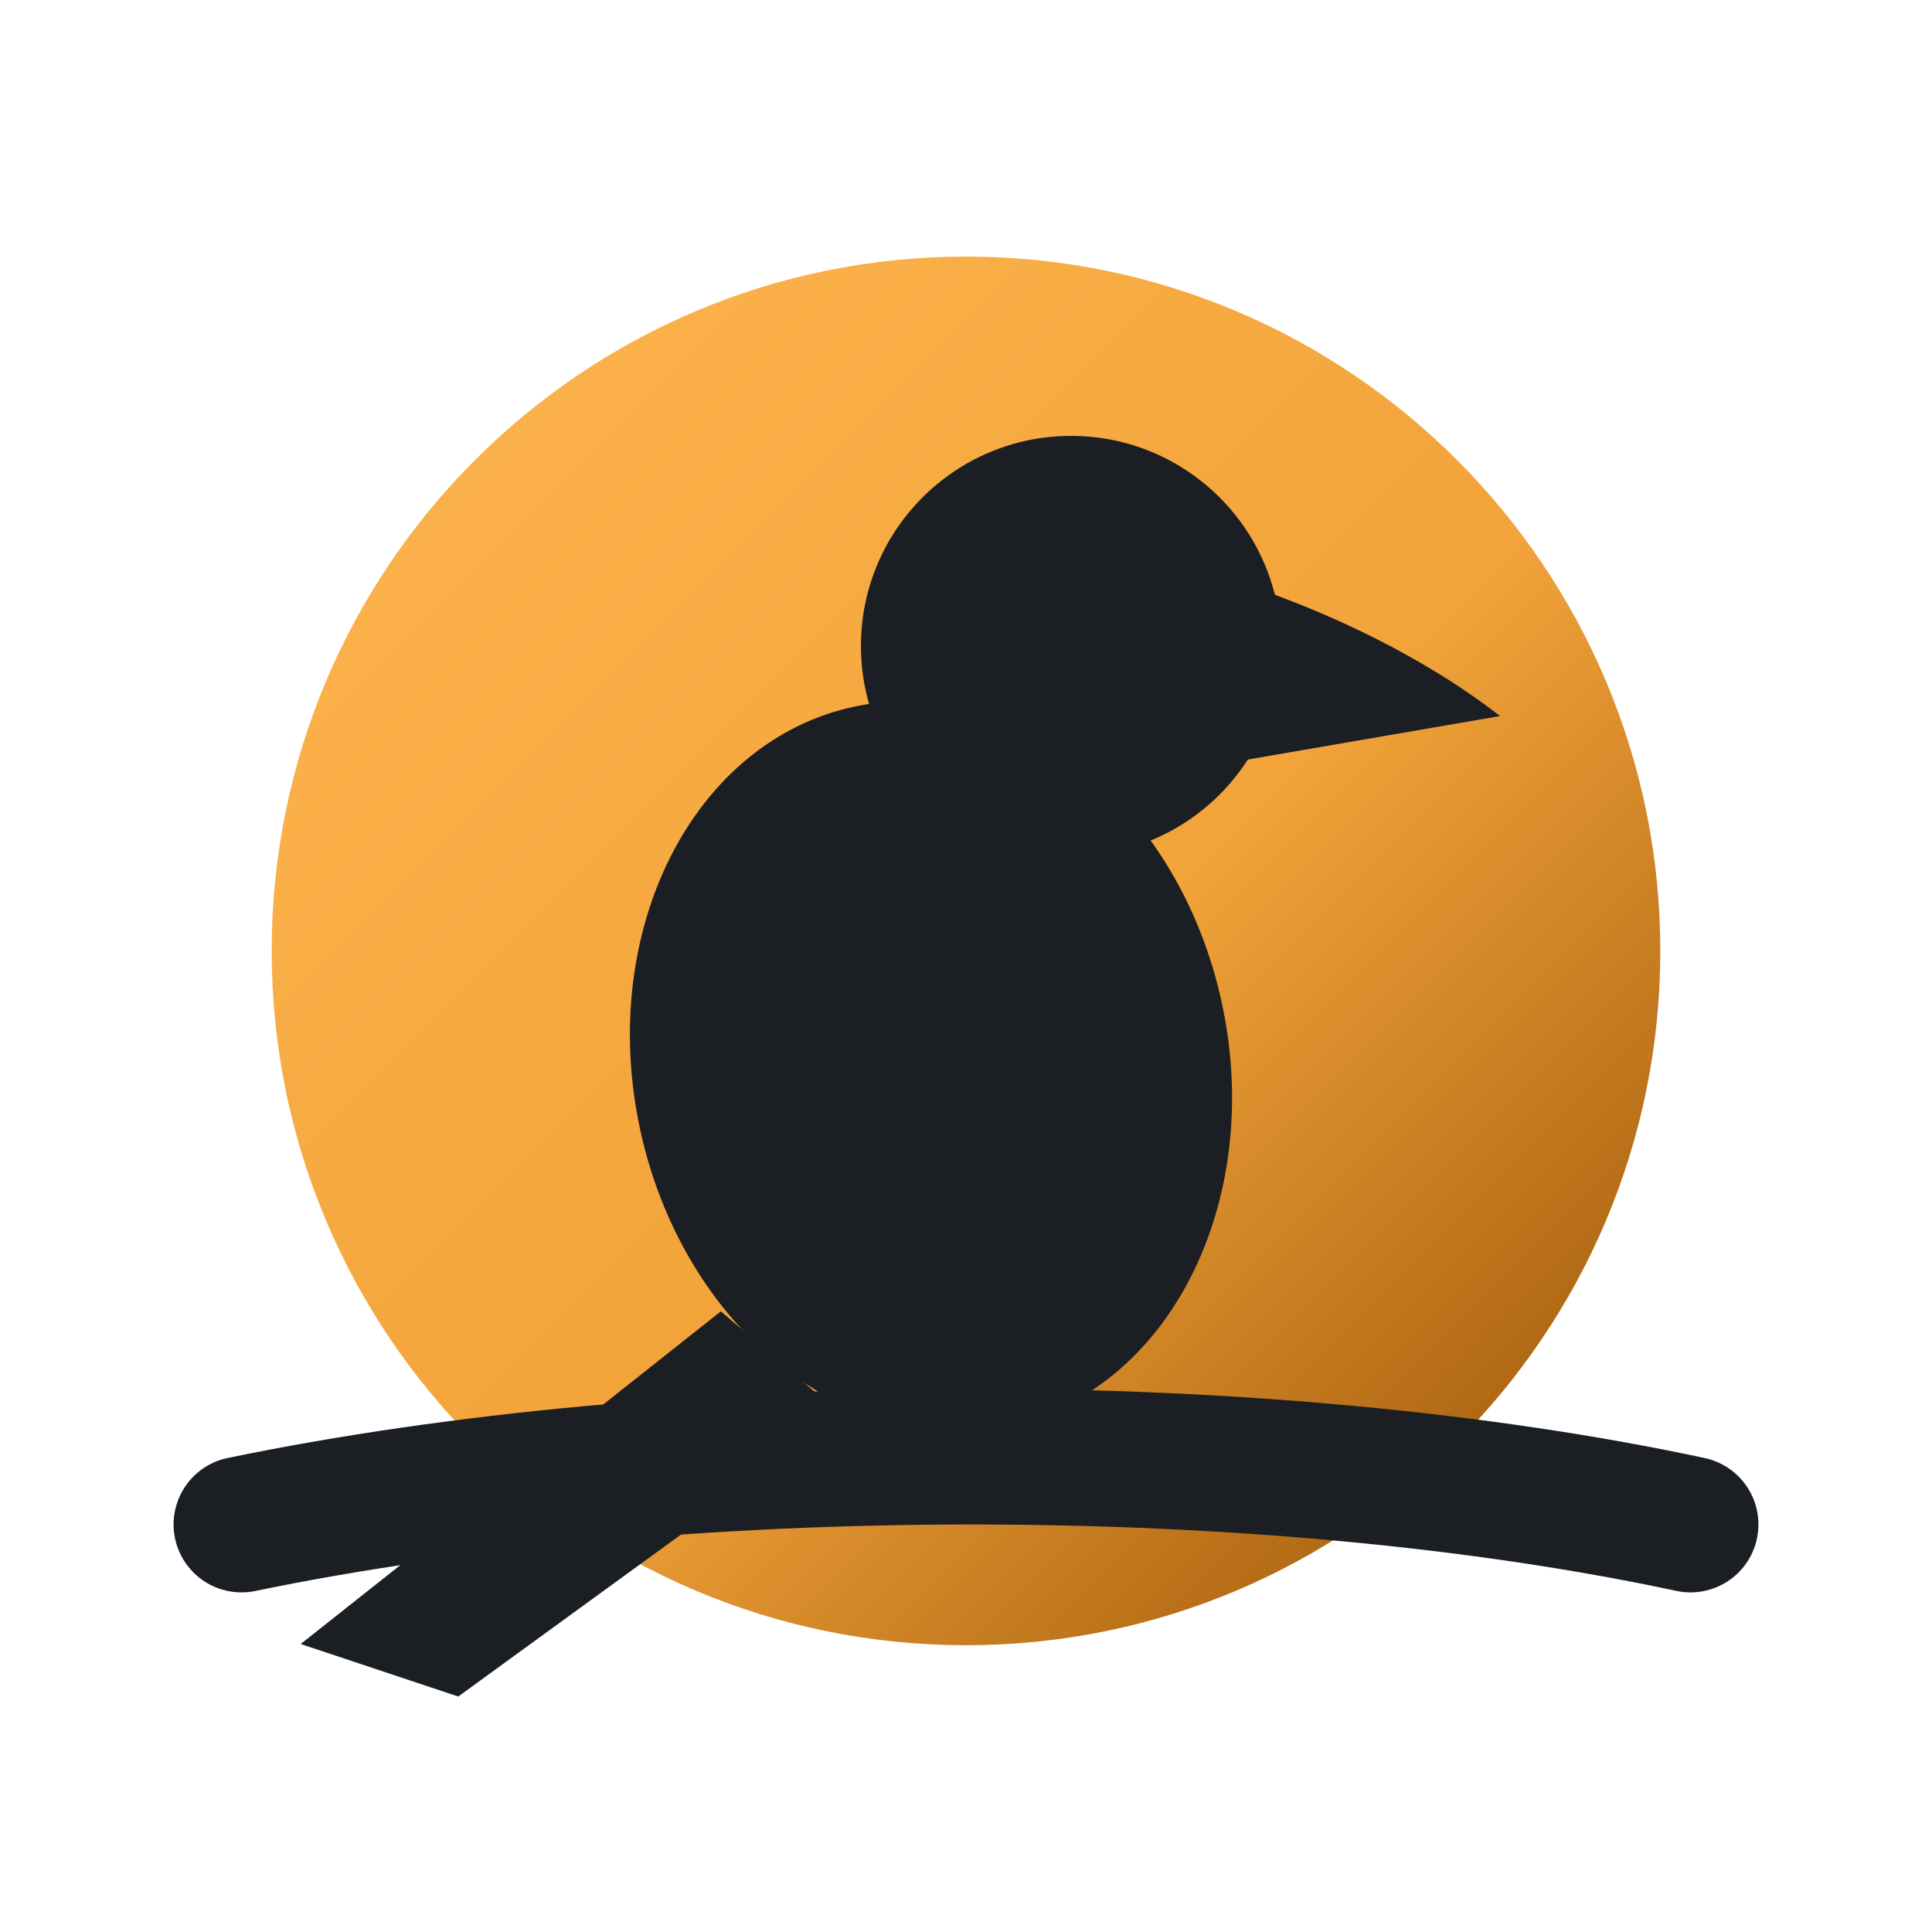
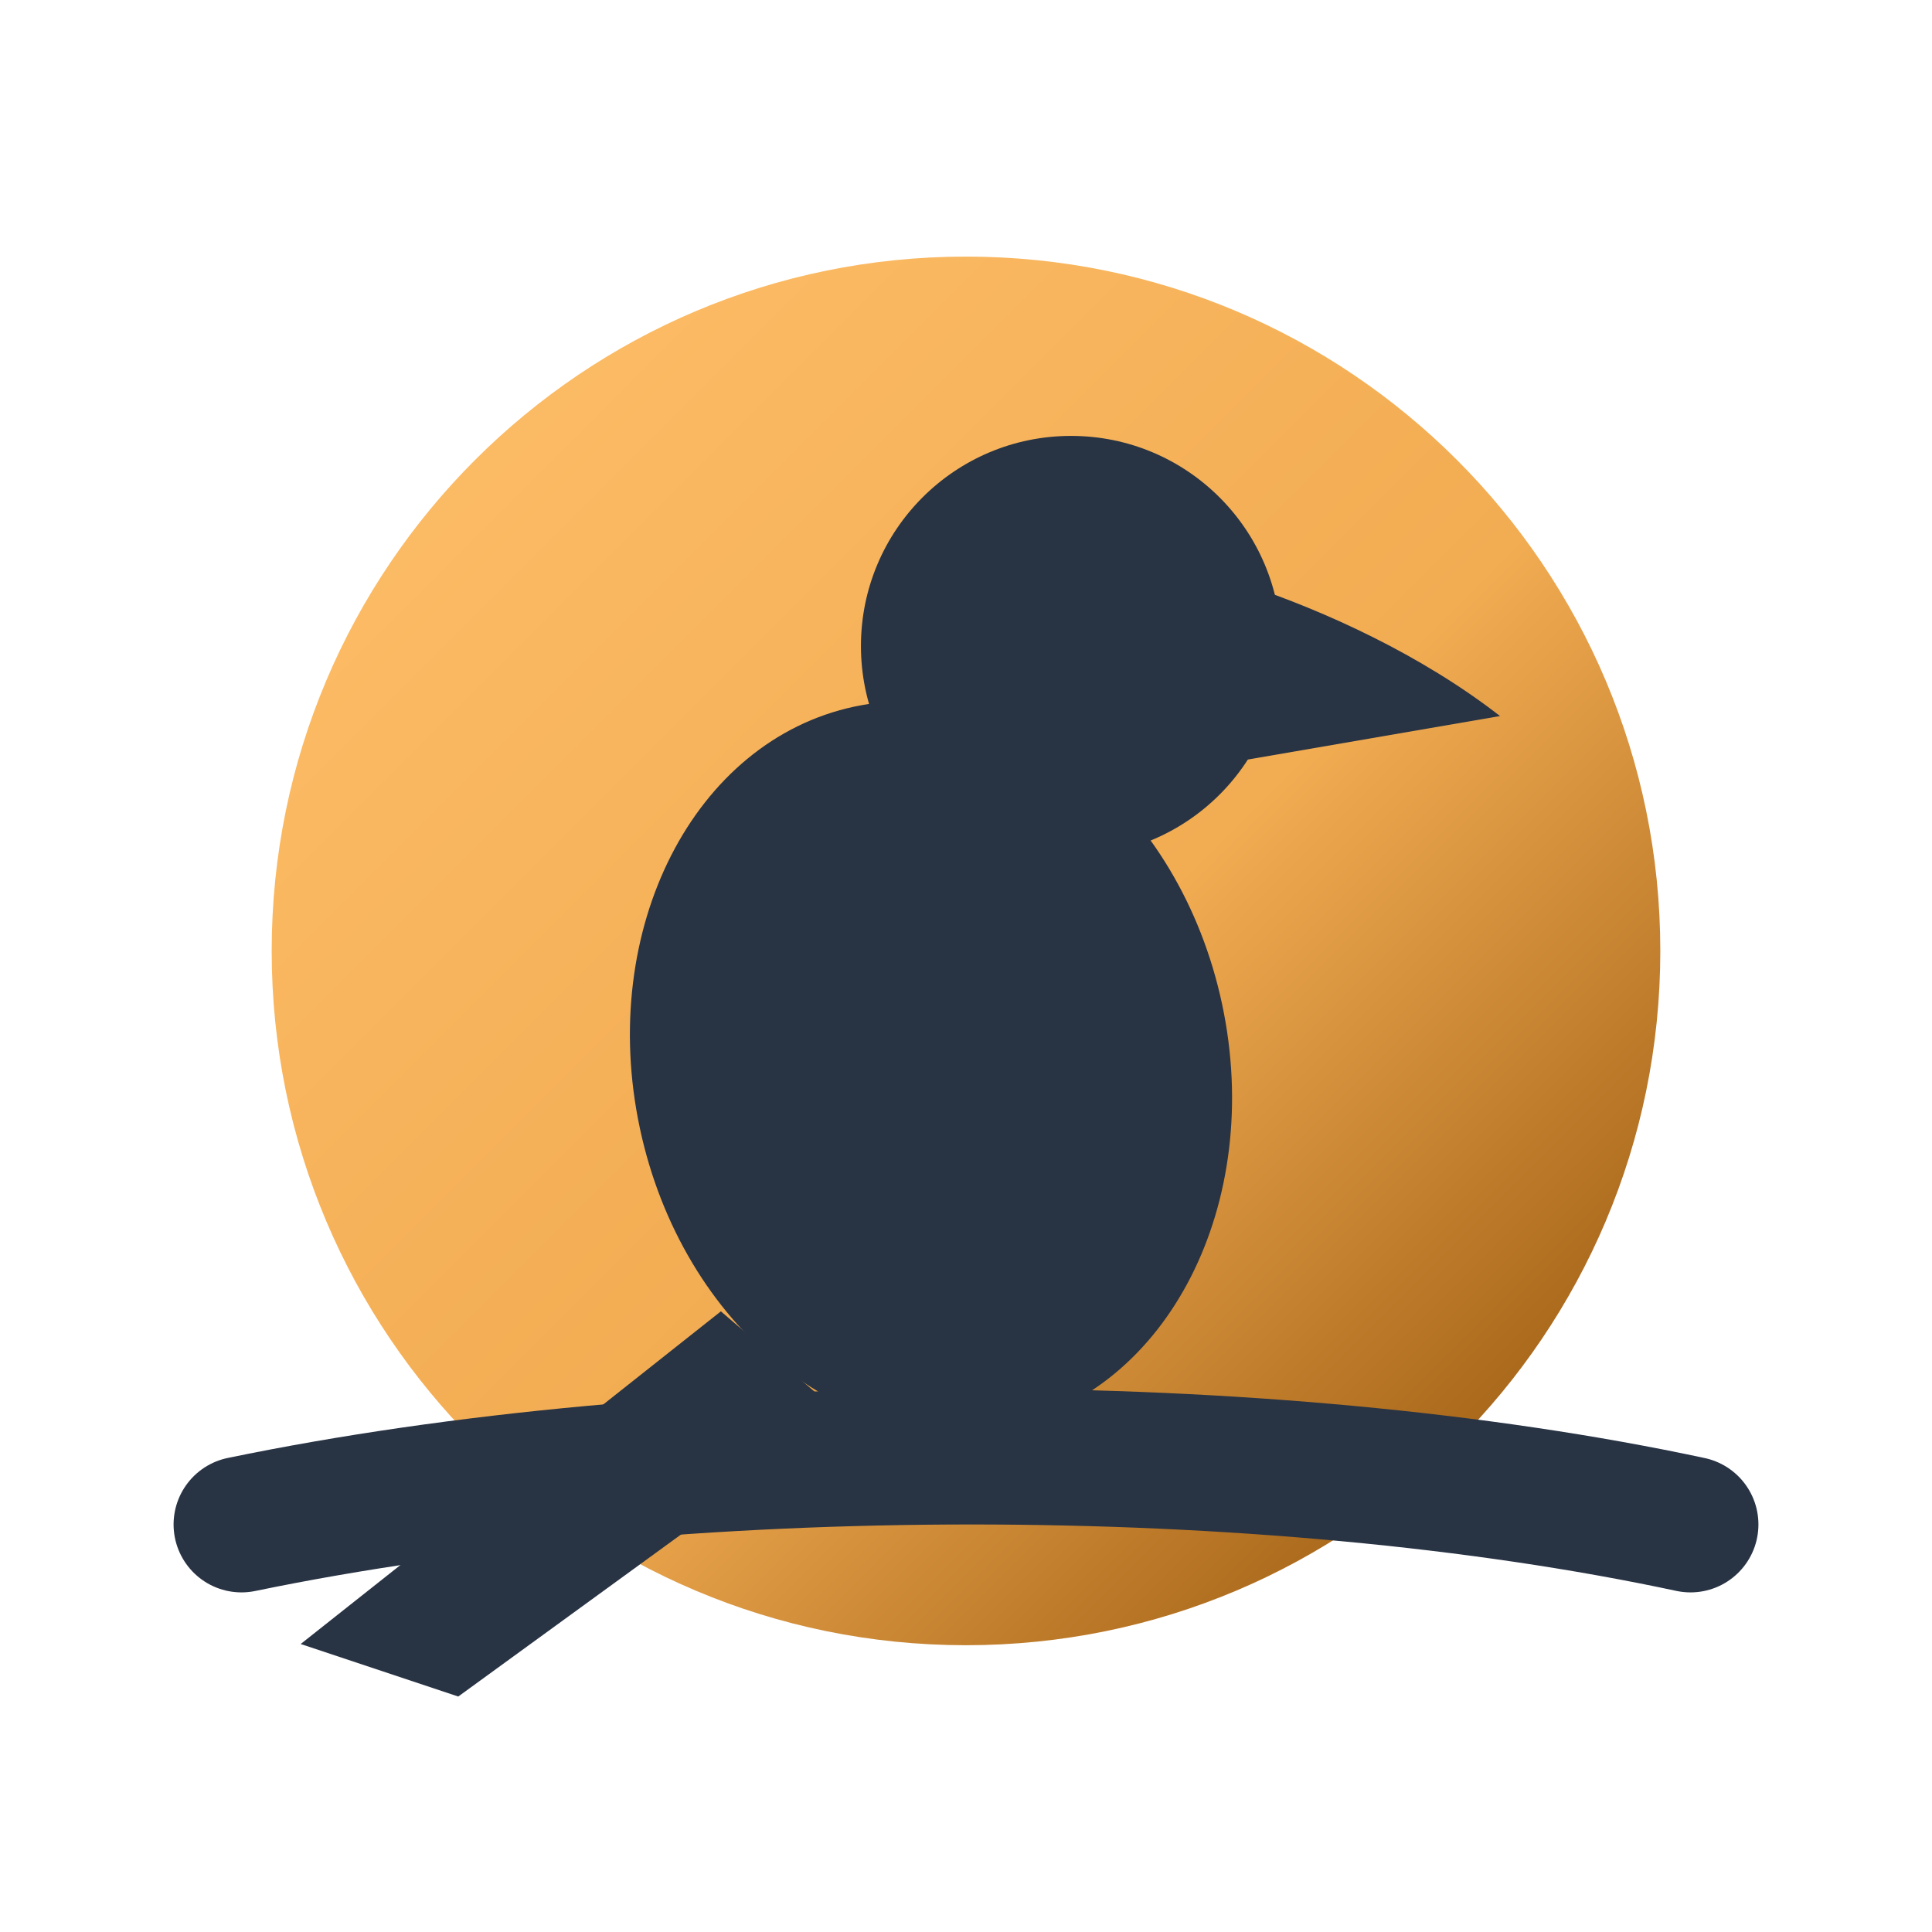
<svg xmlns="http://www.w3.org/2000/svg" viewBox="0 0 256 256" role="img" aria-label="HorneroOS favicon">
  <defs>
    <linearGradient id="hornero-fav-sun" x1="0" y1="0" x2="1" y2="1">
-       <stop offset="0" stop-color="#FFB650" />
-       <stop offset="0.55" stop-color="#F2A33A" />
-       <stop offset="1" stop-color="#8F4B00" />
+       <stop offset="0" stop-color="#FFC06B" />
+       <stop offset="0.55" stop-color="#F2AC52" />
+       <stop offset="1" stop-color="#864700" />
    </linearGradient>
  </defs>
  <circle cx="128" cy="126" r="92" fill="url(#hornero-fav-sun)" />
  <g transform="translate(128,132) scale(1.16) translate(-128,-132)">
-     <g fill="#1B1E22">
+     <g fill="#283344">
      <path d="M100,168 L52,206 L70,212 L114,180 Z" />
      <ellipse cx="124" cy="140" rx="34" ry="42" transform="rotate(-12 124 140)" />
      <circle cx="140" cy="92" r="24" />
      <path d="M160,85 C169,88 180,93 189,100 L160,105 Z" />
    </g>
  </g>
-   <path d="M32,202 C90,190 168,190 224,202" fill="none" stroke="#1B1E22" stroke-width="18" stroke-linecap="round" />
+   <path d="M32,202 C90,190 168,190 224,202" fill="none" stroke="#283344" stroke-width="18" stroke-linecap="round" />
</svg>
